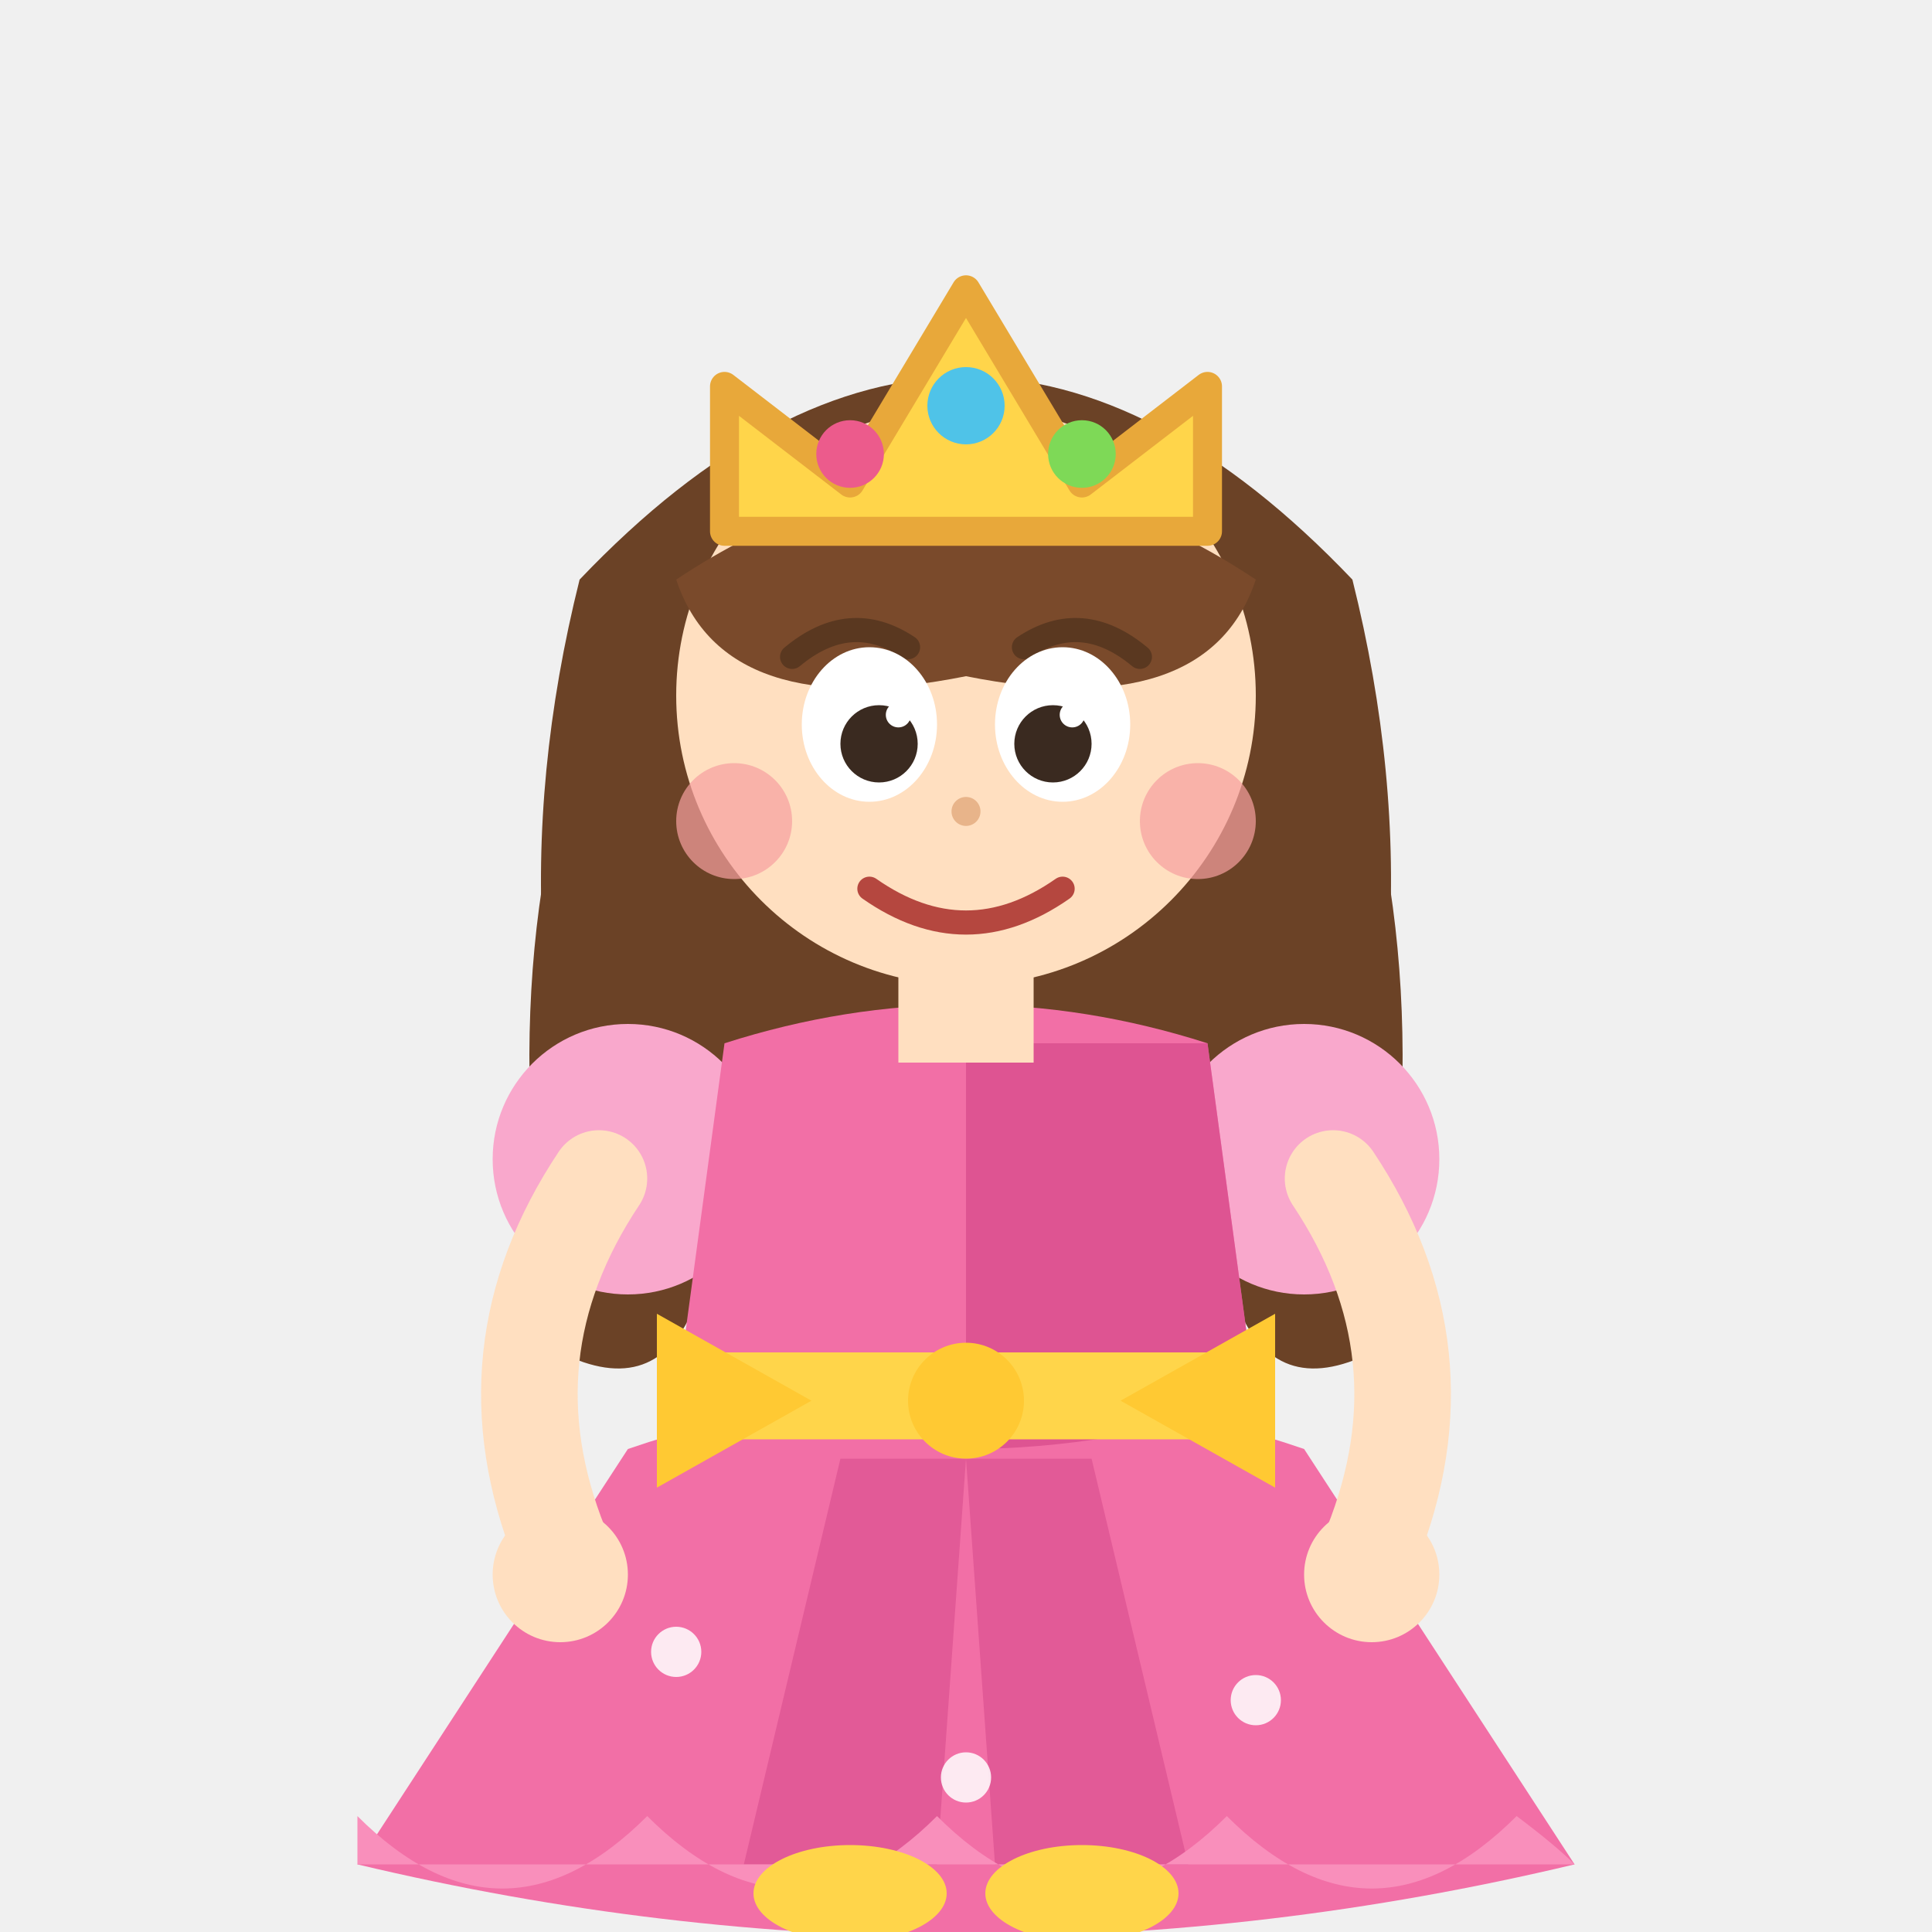
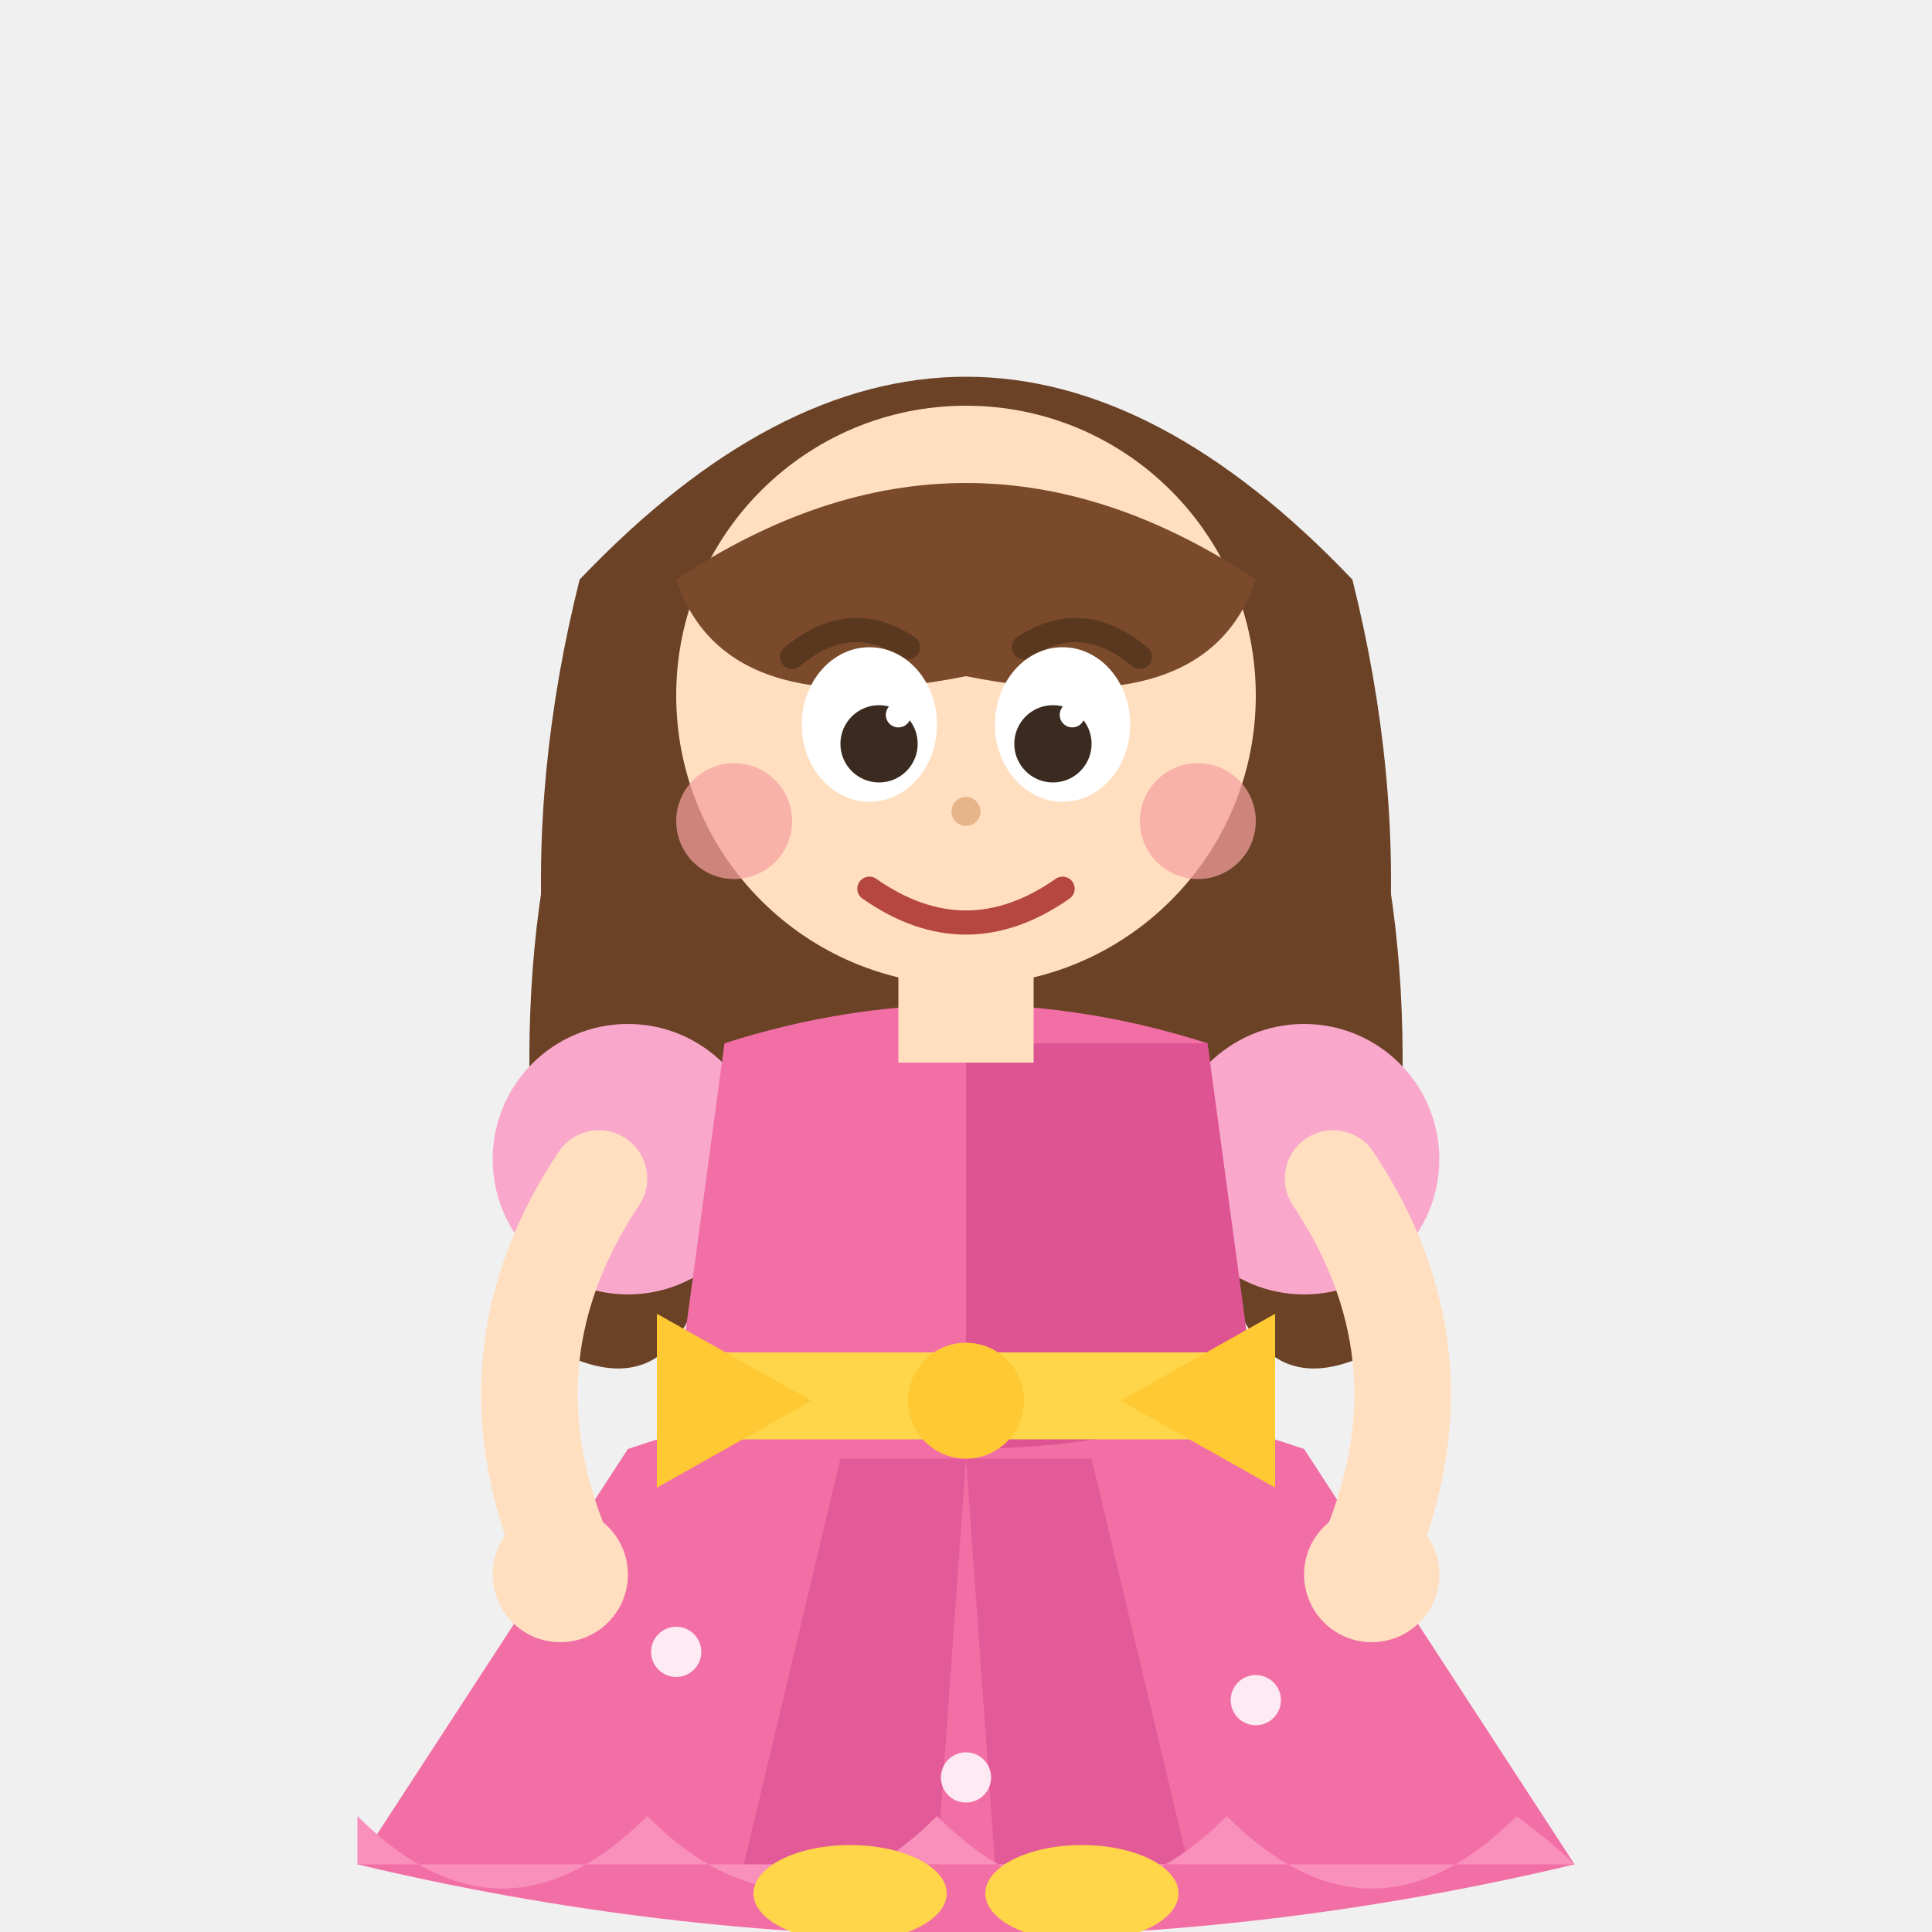
<svg xmlns="http://www.w3.org/2000/svg" viewBox="0 0 200 200">
  <path d="M60 60 Q100 18 140 60 Q150 100 135 135 L65 135 Q50 100 60 60 Z" fill="#6B4226" />
  <path d="M62 70 Q50 100 58 140 Q68 145 72 135 Q65 100 75 75 Z" fill="#6B4226" />
  <path d="M138 70 Q150 100 142 140 Q132 145 128 135 Q135 100 125 75 Z" fill="#6B4226" />
  <path d="M65 150 Q100 138 135 150 L163 193 Q100 208 37 193 Z" fill="#F26FA6" />
  <path d="M87 151 L77 193 L97 193 L100 151 Z" fill="#D6488A" opacity="0.55" />
  <path d="M113 151 L123 193 L103 193 L100 151 Z" fill="#D6488A" opacity="0.55" />
  <path d="M37 188 Q52 203 67 188 Q82 203 97 188 Q112 203 127 188 Q142 203 157 188 Q161 191 163 193 L37 193 Z" fill="#F98FBB" />
  <circle cx="70" cy="171" r="2.6" fill="#FFFFFF" opacity="0.85" />
  <circle cx="130" cy="176" r="2.6" fill="#FFFFFF" opacity="0.85" />
  <circle cx="100" cy="184" r="2.6" fill="#FFFFFF" opacity="0.85" />
  <ellipse cx="88" cy="196" rx="10" ry="5" fill="#FFD54A" />
  <ellipse cx="112" cy="196" rx="10" ry="5" fill="#FFD54A" />
  <circle cx="65" cy="120" r="14" fill="#F9A8CC" />
  <circle cx="135" cy="120" r="14" fill="#F9A8CC" />
  <path d="M75 108 Q100 100 125 108 L130 145 Q100 155 70 145 Z" fill="#F26FA6" />
  <path d="M100 108 L125 108 L130 145 Q115 150 100 150 Z" fill="#D6488A" opacity="0.7" />
  <rect x="68" y="140" width="64" height="9" fill="#FFD54A" />
  <path d="M84 145 L68 136 L68 154 Z" fill="#FFC933" />
  <path d="M116 145 L132 136 L132 154 Z" fill="#FFC933" />
  <circle cx="100" cy="145" r="6" fill="#FFC933" />
  <path d="M62 122 Q50 140 58 160" stroke="#FFDFC0" stroke-width="10" fill="none" stroke-linecap="round" />
  <circle cx="58" cy="163" r="7" fill="#FFDFC0" />
  <path d="M138 122 Q150 140 142 160" stroke="#FFDFC0" stroke-width="10" fill="none" stroke-linecap="round" />
  <circle cx="142" cy="163" r="7" fill="#FFDFC0" />
  <rect x="93" y="98" width="14" height="12" fill="#FFDFC0" />
  <circle cx="100" cy="72" r="30" fill="#FFDFC0" />
  <path d="M70 60 Q100 40 130 60 Q125 75 100 70 Q75 75 70 60 Z" fill="#7A4A2B" />
  <path d="M82 68 Q88 63 94 67" stroke="#5A3820" stroke-width="2.5" fill="none" stroke-linecap="round" />
  <path d="M106 67 Q112 63 118 68" stroke="#5A3820" stroke-width="2.5" fill="none" stroke-linecap="round" />
  <ellipse cx="90" cy="75" rx="7" ry="8" fill="#FFFFFF" />
  <ellipse cx="110" cy="75" rx="7" ry="8" fill="#FFFFFF" />
  <circle cx="91" cy="77" r="4" fill="#3A2A20" />
  <circle cx="109" cy="77" r="4" fill="#3A2A20" />
  <circle cx="93" cy="74" r="1.3" fill="#FFFFFF" />
  <circle cx="111" cy="74" r="1.3" fill="#FFFFFF" />
  <circle cx="76" cy="85" r="6" fill="#F6A0A0" opacity="0.7" />
  <circle cx="124" cy="85" r="6" fill="#F6A0A0" opacity="0.7" />
  <circle cx="100" cy="84" r="1.5" fill="#E8B48A" />
  <path d="M90 92 Q100 99 110 92" stroke="#B5473F" stroke-width="2.5" fill="none" stroke-linecap="round" />
-   <path d="M75 55 L75 40 L88 50 L100 30 L112 50 L125 40 L125 55 Z" fill="#FFD54A" stroke="#E8A83A" stroke-width="3" stroke-linejoin="round" />
-   <circle cx="88" cy="47" r="3.5" fill="#EC5B8C" />
-   <circle cx="100" cy="42" r="4" fill="#4FC3E8" />
-   <circle cx="112" cy="47" r="3.5" fill="#7ED957" />
</svg>
